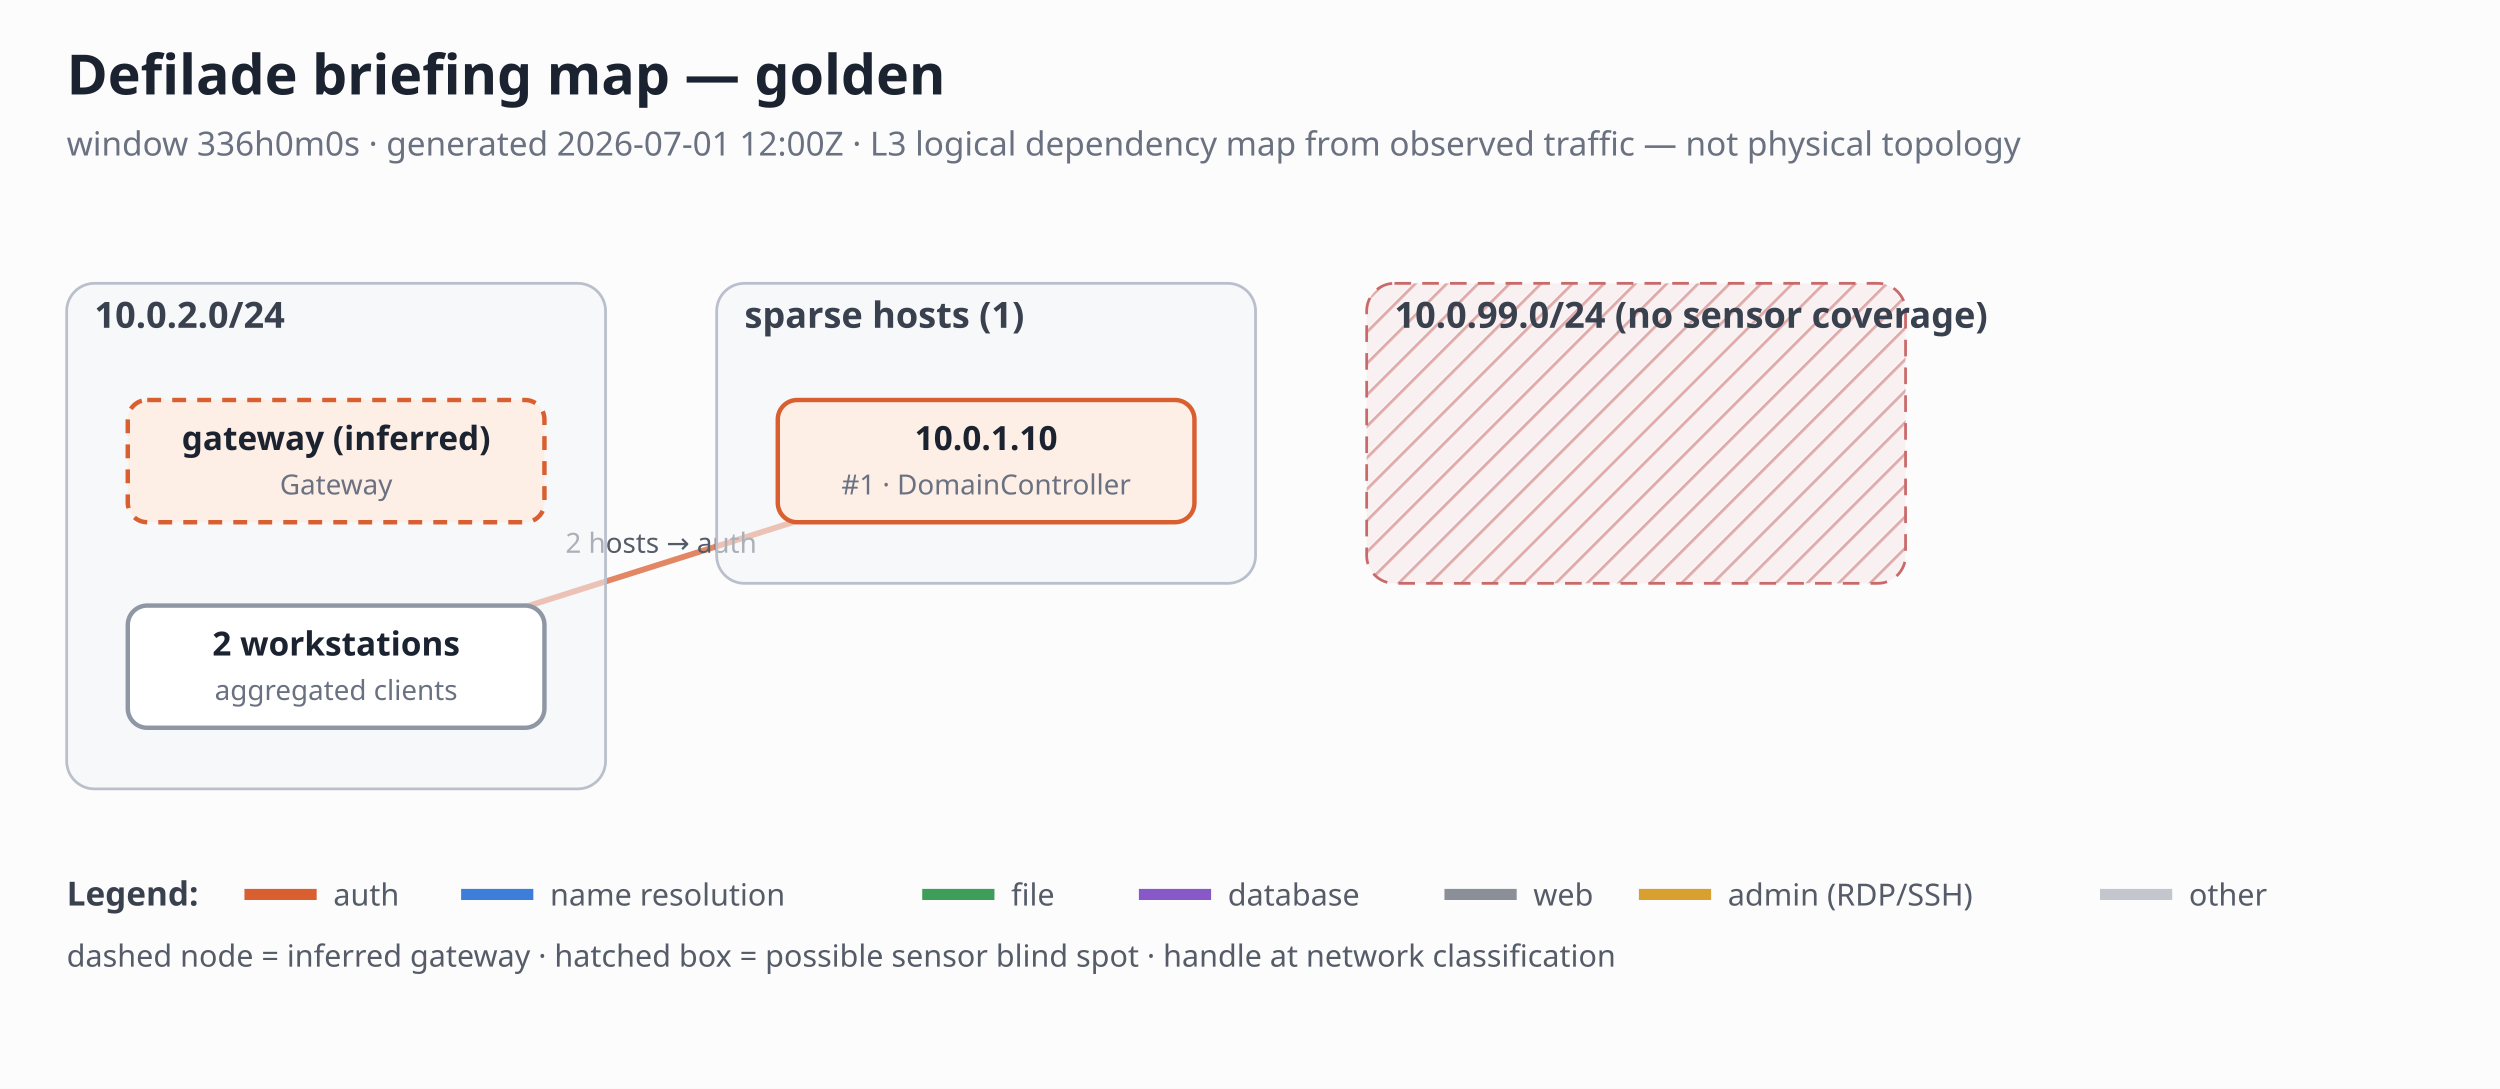
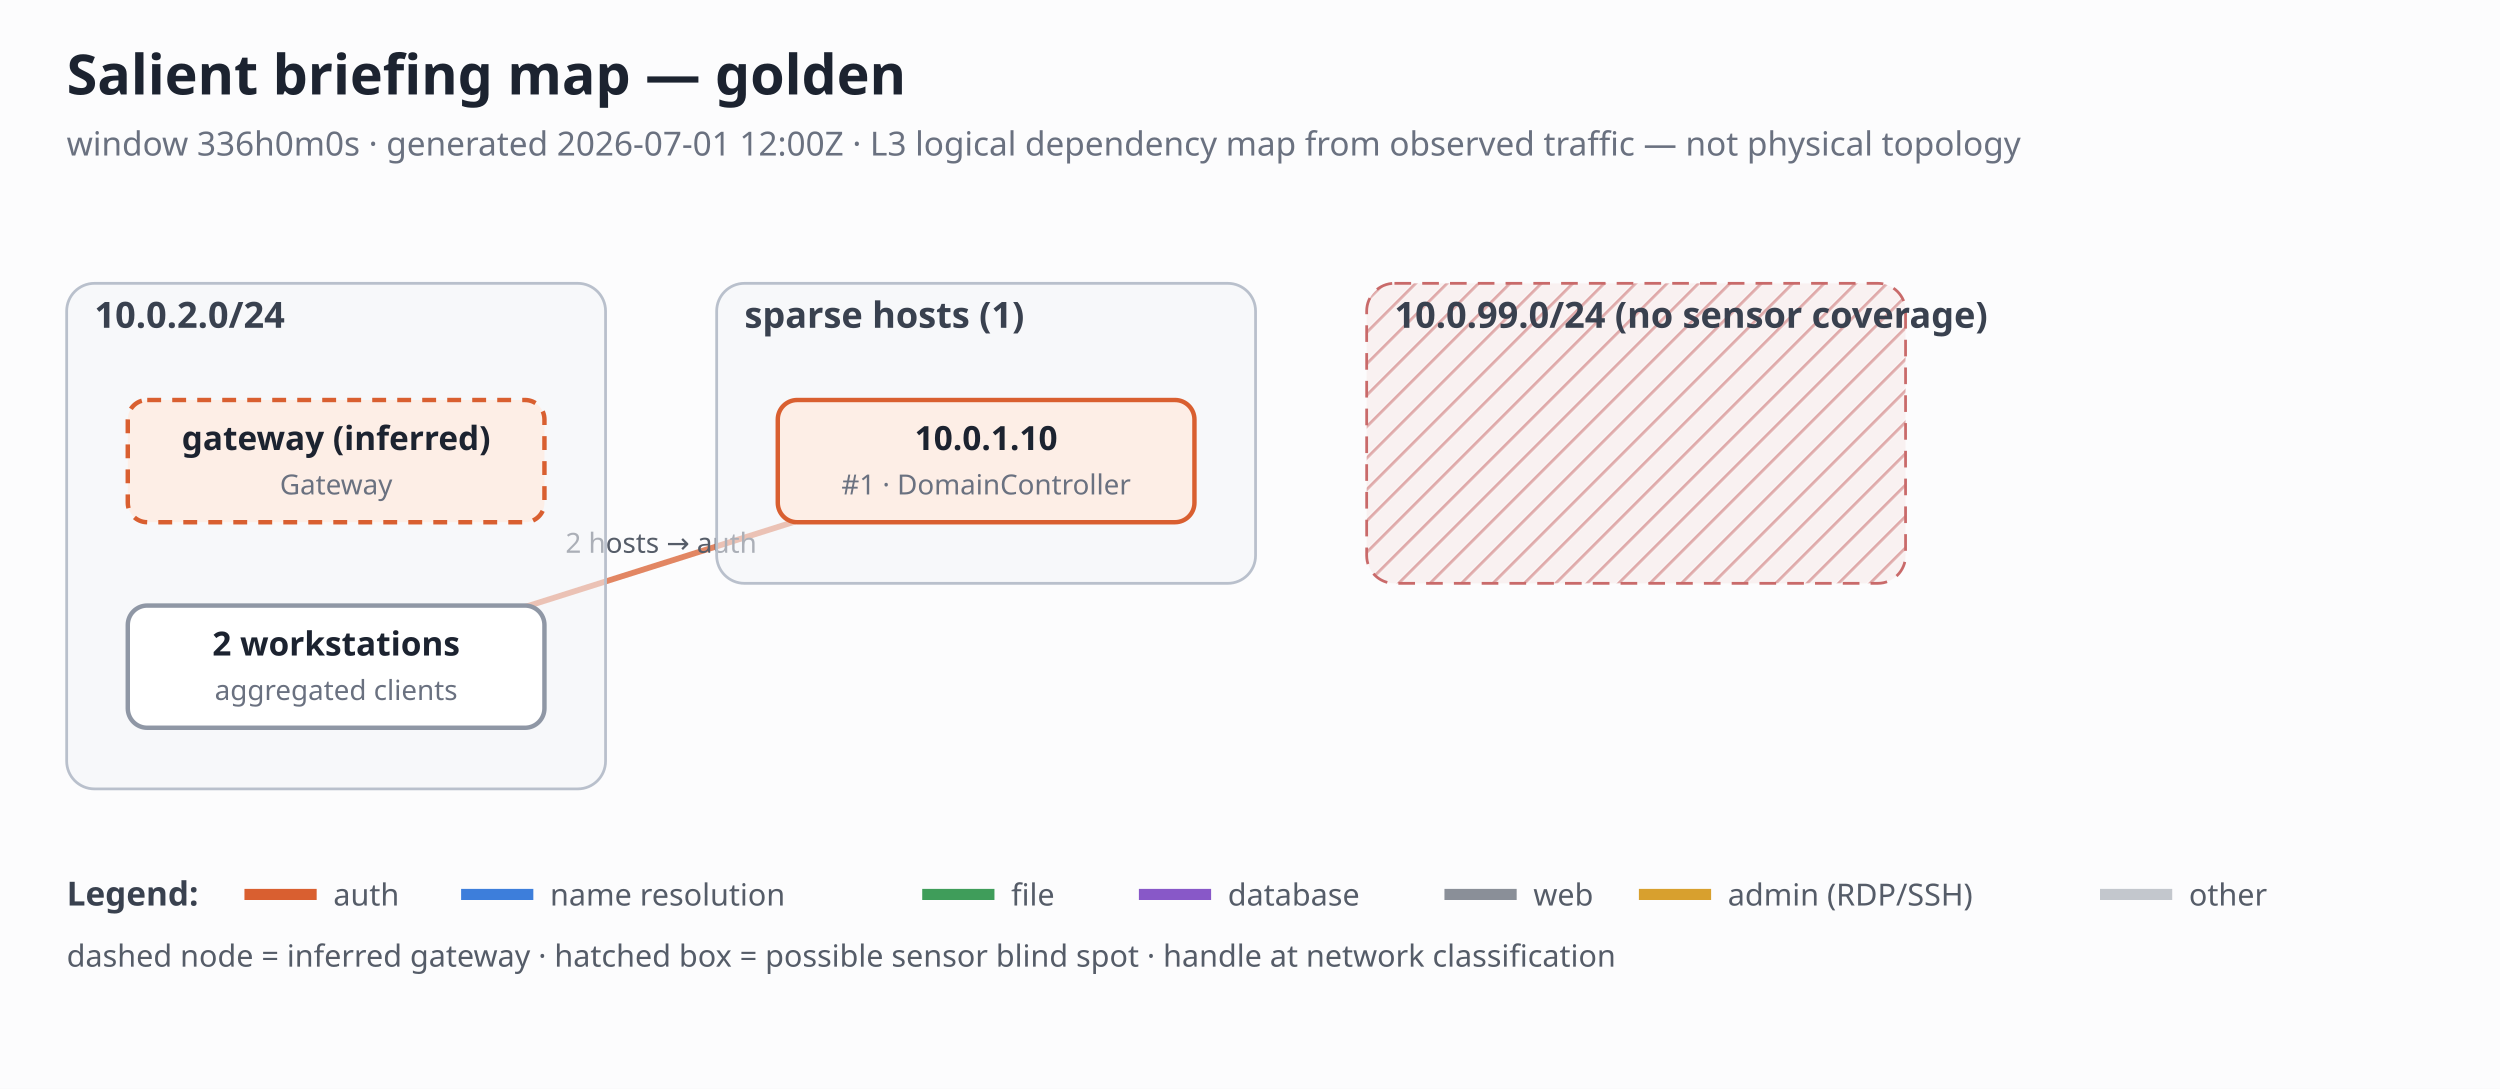
<svg xmlns="http://www.w3.org/2000/svg" width="900" height="392" viewBox="0 0 900 392" font-family="system-ui,sans-serif">
  <defs>
    <pattern id="hatch" width="8" height="8" patternTransform="rotate(45)" patternUnits="userSpaceOnUse">
      <rect width="8" height="8" fill="#f6e8e8" />
      <line x1="0" y1="0" x2="0" y2="8" stroke="#c96a6a" stroke-width="2" />
    </pattern>
  </defs>
  <rect width="100%" height="100%" fill="#fcfcfd" />
-   <text x="24" y="34" font-size="20" font-weight="700" fill="#1c2330">Defilade briefing map — golden</text>
+   <text x="24" y="34" font-size="20" font-weight="700" fill="#1c2330">Salient briefing map — golden</text>
  <text x="24" y="56" font-size="12" fill="#6a7180">window 336h0m0s · generated 2026-07-01 12:00Z · L3 logical dependency map from observed traffic — not physical topology</text>
  <line x1="121" y1="240" x2="355" y2="166" stroke="#d95f30" stroke-width="2.1" opacity="0.75" />
  <text x="238" y="199" font-size="10" fill="#555c68" text-anchor="middle">2 hosts → auth</text>
  <rect x="24" y="102" width="194" height="182" rx="10" fill="#f2f4f8" fill-opacity="0.55" stroke="#b9c0cc" />
  <text x="34" y="118" font-size="13" font-weight="600" fill="#39414f">10.0.2.0/24</text>
  <rect x="258" y="102" width="194" height="108" rx="10" fill="#f2f4f8" fill-opacity="0.55" stroke="#b9c0cc" />
  <text x="268" y="118" font-size="13" font-weight="600" fill="#39414f">sparse hosts (1)</text>
  <rect x="492" y="102" width="194" height="108" rx="10" fill="url(#hatch)" fill-opacity="0.55" stroke="#c96a6a" stroke-dasharray="6,4" />
  <text x="502" y="118" font-size="13" font-weight="600" fill="#39414f">10.0.99.0/24 (no sensor coverage)</text>
  <rect x="280" y="144" width="150" height="44" rx="7" fill="#fdeee6" stroke="#d95f30" stroke-width="1.6" />
  <text x="355" y="162" font-size="12" font-weight="600" fill="#1c2330" text-anchor="middle">10.0.1.10</text>
  <text x="355" y="178" font-size="10" fill="#6a7180" text-anchor="middle">#1 · DomainController</text>
  <rect x="46" y="218" width="150" height="44" rx="7" fill="#ffffff" stroke="#8f97a5" stroke-width="1.6" />
  <text x="121" y="236" font-size="12" font-weight="600" fill="#1c2330" text-anchor="middle">2 workstations</text>
  <text x="121" y="252" font-size="10" fill="#6a7180" text-anchor="middle">aggregated clients</text>
  <rect x="46" y="144" width="150" height="44" rx="7" fill="#fdeee6" stroke="#d95f30" stroke-width="1.6" stroke-dasharray="5,4" />
  <text x="121" y="162" font-size="12" font-weight="600" fill="#1c2330" text-anchor="middle">gateway (inferred)</text>
  <text x="121" y="178" font-size="10" fill="#6a7180" text-anchor="middle">Gateway</text>
  <text x="24" y="326" font-size="12" font-weight="600" fill="#39414f">Legend:</text>
  <line x1="88" y1="322" x2="114" y2="322" stroke="#d95f30" stroke-width="4" />
  <text x="120" y="326" font-size="11" fill="#555c68">auth</text>
  <line x1="166" y1="322" x2="192" y2="322" stroke="#3d7edb" stroke-width="4" />
  <text x="198" y="326" font-size="11" fill="#555c68">name resolution</text>
  <line x1="332" y1="322" x2="358" y2="322" stroke="#3f9d5a" stroke-width="4" />
  <text x="364" y="326" font-size="11" fill="#555c68">file</text>
  <line x1="410" y1="322" x2="436" y2="322" stroke="#8858c8" stroke-width="4" />
  <text x="442" y="326" font-size="11" fill="#555c68">database</text>
  <line x1="520" y1="322" x2="546" y2="322" stroke="#8a8f98" stroke-width="4" />
  <text x="552" y="326" font-size="11" fill="#555c68">web</text>
  <line x1="590" y1="322" x2="616" y2="322" stroke="#d8a02e" stroke-width="4" />
  <text x="622" y="326" font-size="11" fill="#555c68">admin (RDP/SSH)</text>
  <line x1="756" y1="322" x2="782" y2="322" stroke="#c3c7cd" stroke-width="4" />
  <text x="788" y="326" font-size="11" fill="#555c68">other</text>
  <text x="24" y="348" font-size="11" fill="#555c68">dashed node = inferred gateway · hatched box = possible sensor blind spot · handle at network classification</text>
</svg>
